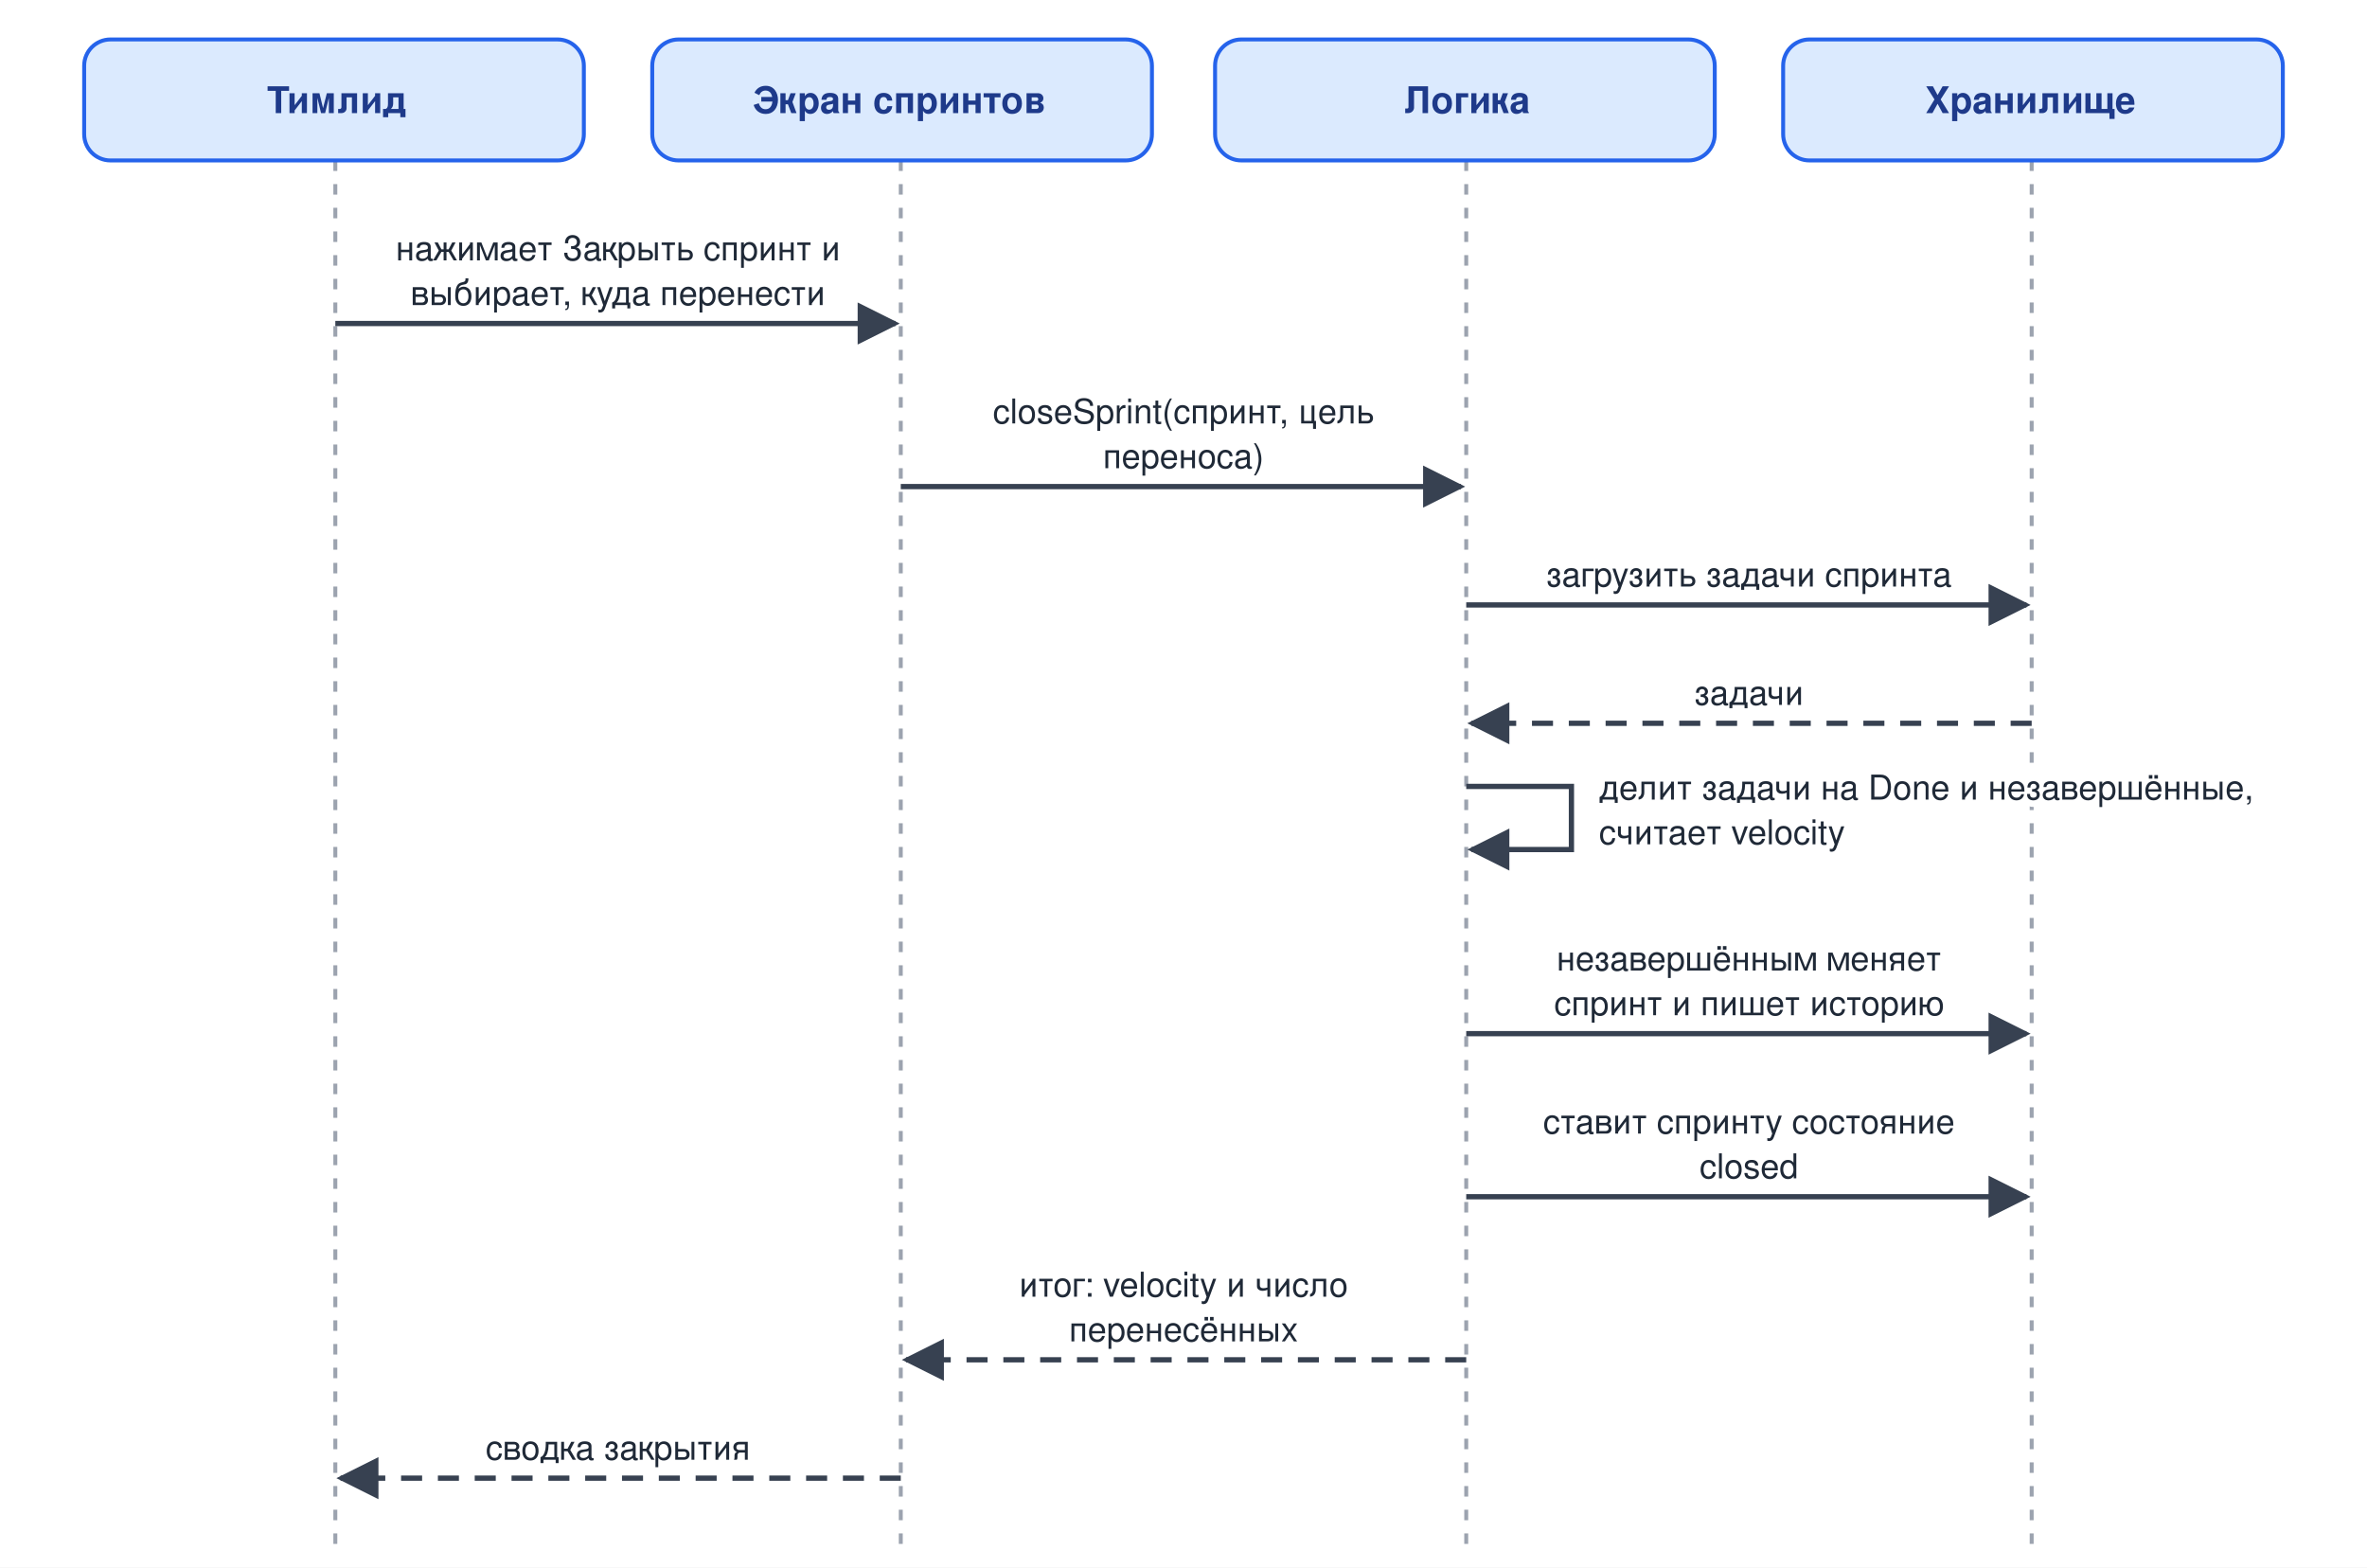
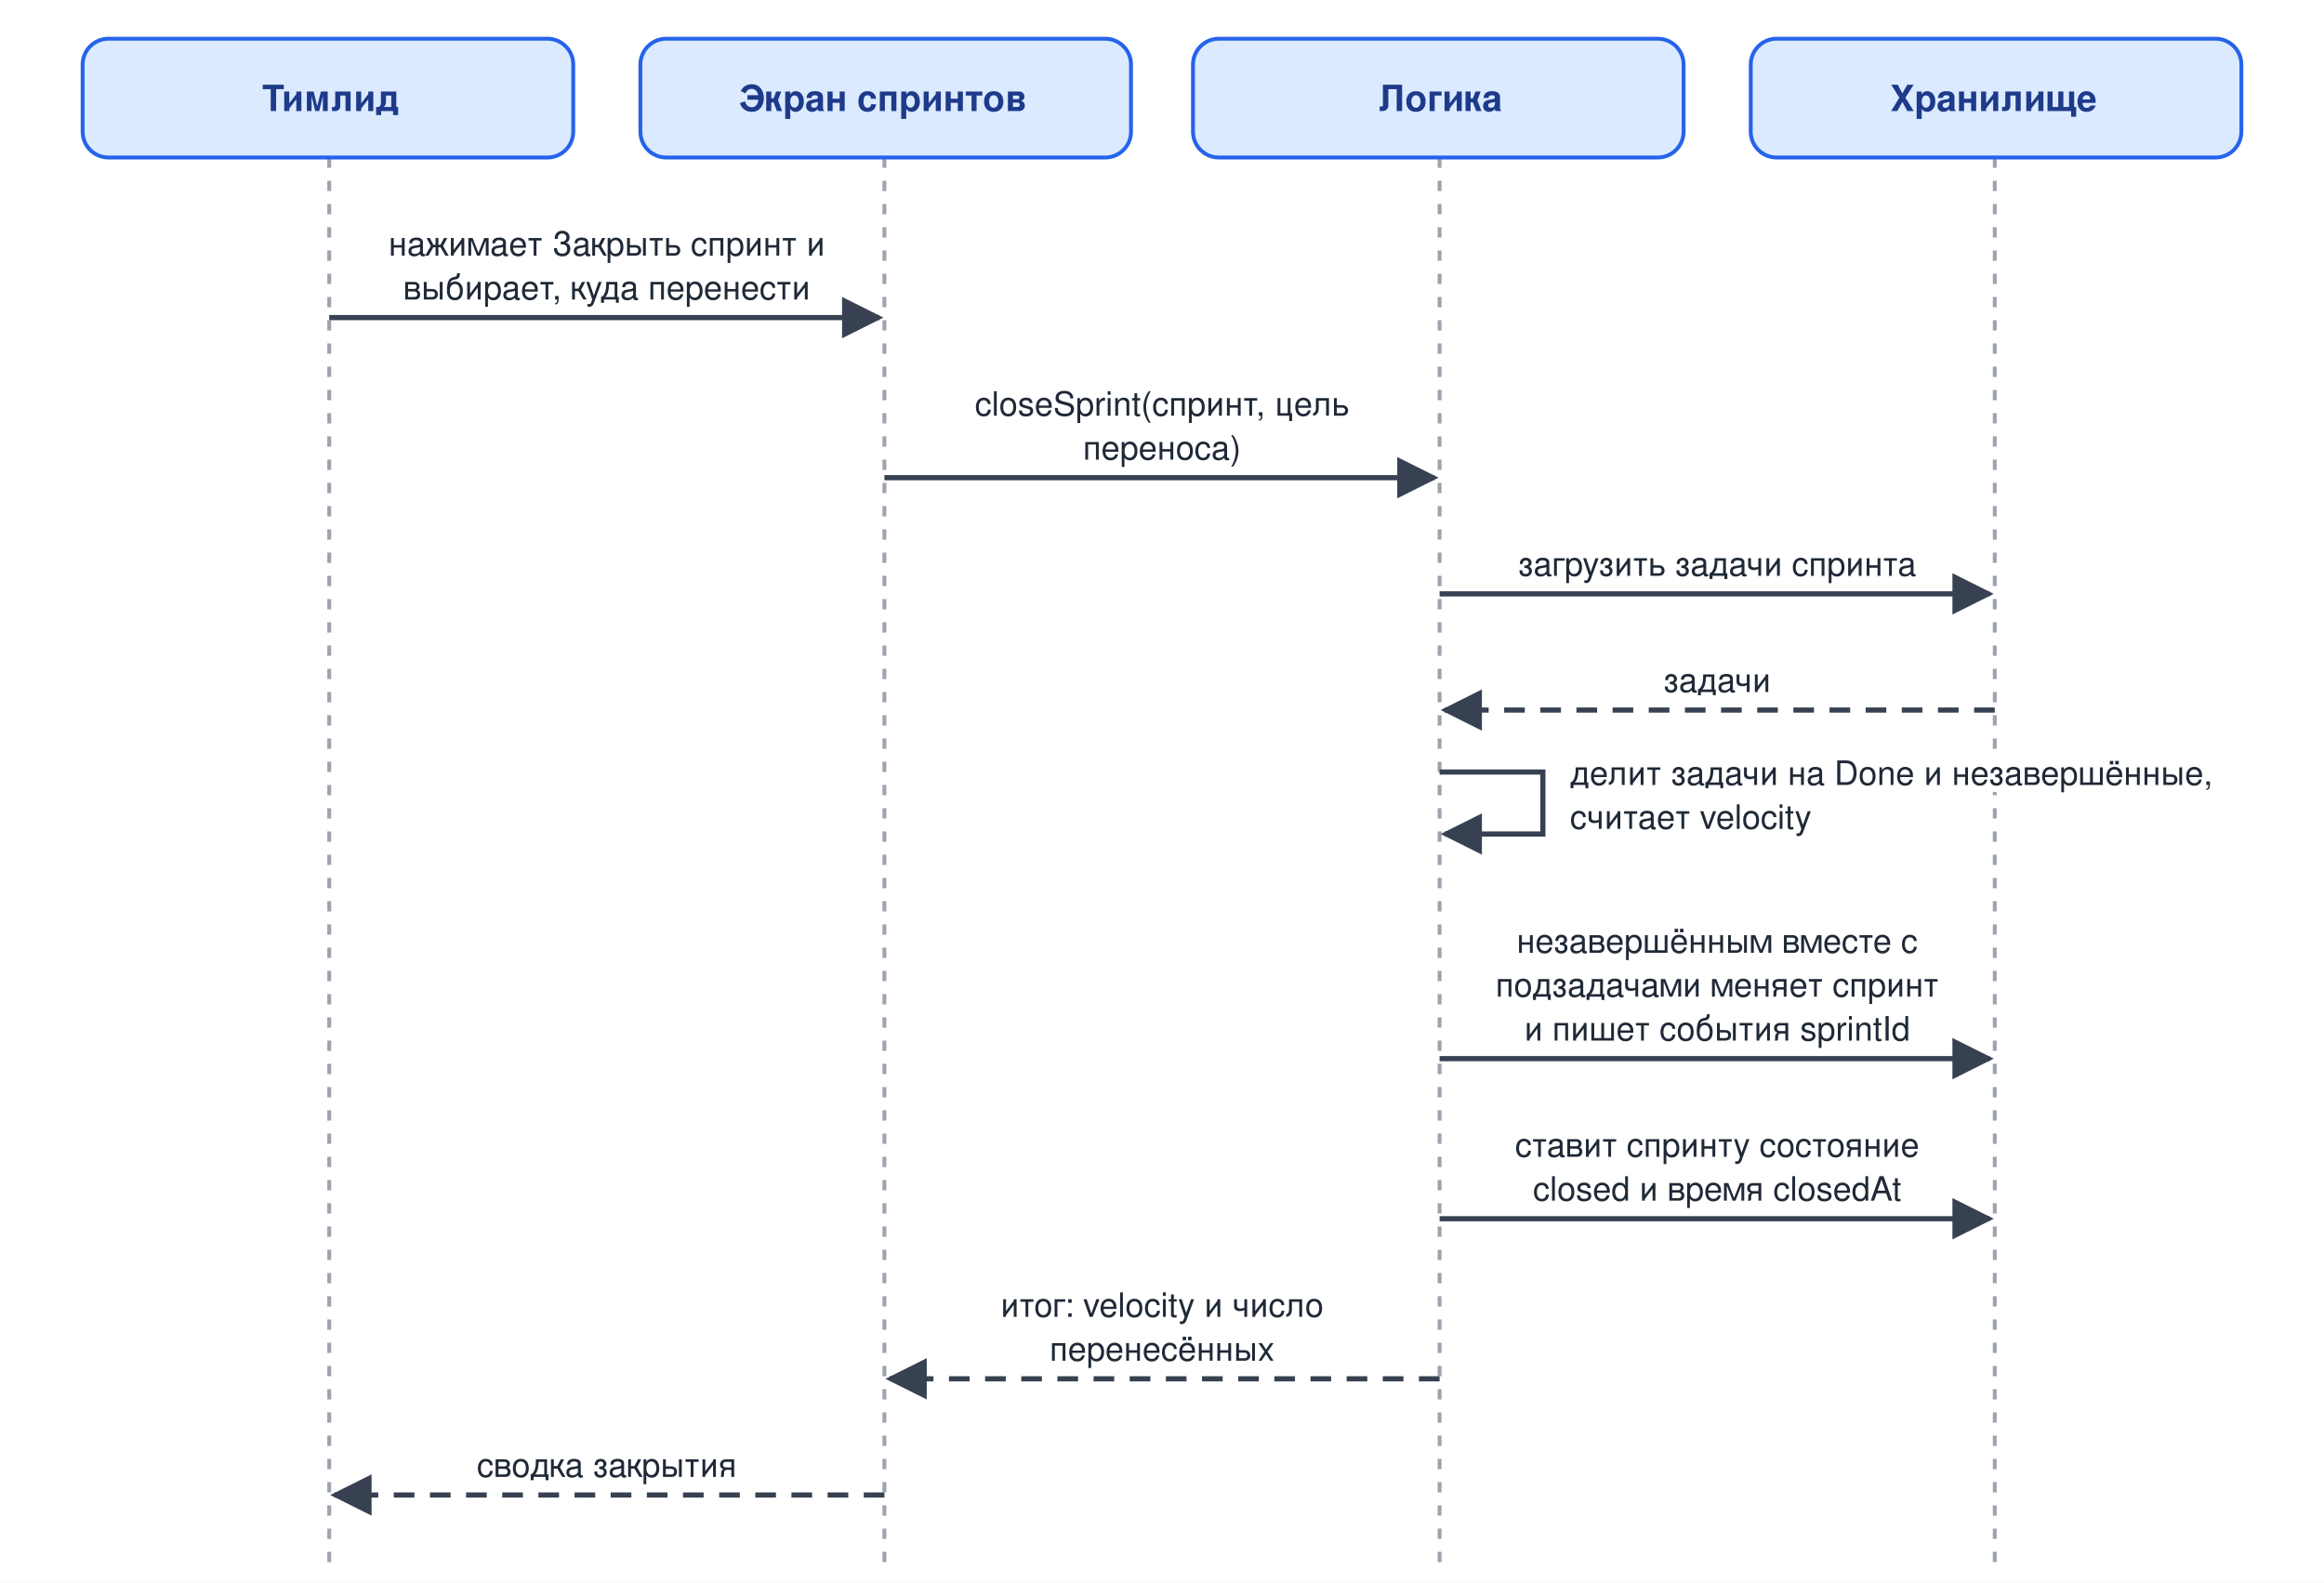
- <svg xmlns="http://www.w3.org/2000/svg" width="900" height="596" viewBox="0 0 900 596" font-family="Helvetica, Arial, 'Segoe UI', 'DejaVu Sans', sans-serif" role="img" aria-label="seq-sprint-close">
+ <svg xmlns="http://www.w3.org/2000/svg" width="900" height="613" viewBox="0 0 900 613" font-family="Helvetica, Arial, 'Segoe UI', 'DejaVu Sans', sans-serif" role="img" aria-label="seq-sprint-close">
  <defs>
-     <marker id="arr" viewBox="0 0 10 10" refX="9" refY="5" markerWidth="8" markerHeight="8" orient="auto">
+     <marker id="arr" viewBox="0 0 10 10" refX="9" refY="5" markerWidth="8" markerHeight="8" orient="auto-start-reverse">
      <path d="M0 0 L10 5 L0 10 z" fill="#374151" />
    </marker>
  </defs>
-   <rect width="900" height="596" fill="#ffffff" />
-   <line x1="127.5" y1="61" x2="127.5" y2="588" stroke="#9ca3af" stroke-width="1.5" stroke-dasharray="4 5" />
-   <line x1="342.5" y1="61" x2="342.5" y2="588" stroke="#9ca3af" stroke-width="1.5" stroke-dasharray="4 5" />
-   <line x1="557.5" y1="61" x2="557.5" y2="588" stroke="#9ca3af" stroke-width="1.5" stroke-dasharray="4 5" />
-   <line x1="772.5" y1="61" x2="772.5" y2="588" stroke="#9ca3af" stroke-width="1.5" stroke-dasharray="4 5" />
+   <rect width="900" height="613" fill="#ffffff" />
+   <line x1="127.5" y1="61" x2="127.5" y2="605" stroke="#9ca3af" stroke-width="1.5" stroke-dasharray="4 5" />
+   <line x1="342.5" y1="61" x2="342.5" y2="605" stroke="#9ca3af" stroke-width="1.5" stroke-dasharray="4 5" />
+   <line x1="557.5" y1="61" x2="557.5" y2="605" stroke="#9ca3af" stroke-width="1.5" stroke-dasharray="4 5" />
+   <line x1="772.5" y1="61" x2="772.5" y2="605" stroke="#9ca3af" stroke-width="1.5" stroke-dasharray="4 5" />
  <rect x="32" y="15" width="190" height="46" rx="10" fill="#dbeafe" stroke="#2563eb" stroke-width="1.5" />
  <text x="127.0" y="44" text-anchor="middle" font-size="17" font-weight="bold" fill="#1e3a8a" />
  <text x="128" y="43.0" text-anchor="middle" font-size="14" font-weight="bold" fill="#1e3a8a">Тимлид</text>
  <rect x="248" y="15" width="190" height="46" rx="10" fill="#dbeafe" stroke="#2563eb" stroke-width="1.5" />
  <text x="343.0" y="44" text-anchor="middle" font-size="17" font-weight="bold" fill="#1e3a8a" />
  <text x="342" y="43.0" text-anchor="middle" font-size="14" font-weight="bold" fill="#1e3a8a">Экран спринтов</text>
  <rect x="462" y="15" width="190" height="46" rx="10" fill="#dbeafe" stroke="#2563eb" stroke-width="1.5" />
  <text x="557.0" y="44" text-anchor="middle" font-size="17" font-weight="bold" fill="#1e3a8a" />
  <text x="558" y="43.0" text-anchor="middle" font-size="14" font-weight="bold" fill="#1e3a8a">Логика</text>
  <rect x="678" y="15" width="190" height="46" rx="10" fill="#dbeafe" stroke="#2563eb" stroke-width="1.5" />
  <text x="773.0" y="44" text-anchor="middle" font-size="17" font-weight="bold" fill="#1e3a8a" />
  <text x="772" y="43.0" text-anchor="middle" font-size="14" font-weight="bold" fill="#1e3a8a">Хранилище</text>
  <line x1="127.5" y1="123" x2="340.5" y2="123" stroke="#374151" stroke-width="2" marker-end="url(#arr)" />
  <text x="235.0" y="99" text-anchor="middle" font-size="13" fill="#1f2937" paint-order="stroke" stroke="#ffffff" stroke-width="5" stroke-linejoin="round">нажимает Закрыть спринт и</text>
  <text x="235.0" y="116" text-anchor="middle" font-size="13" fill="#1f2937" paint-order="stroke" stroke="#ffffff" stroke-width="5" stroke-linejoin="round">выбирает, куда перенести</text>
  <line x1="342.5" y1="185" x2="555.5" y2="185" stroke="#374151" stroke-width="2" marker-end="url(#arr)" />
  <text x="450.0" y="161" text-anchor="middle" font-size="13" fill="#1f2937" paint-order="stroke" stroke="#ffffff" stroke-width="5" stroke-linejoin="round">closeSprint(спринт, цель</text>
  <text x="450.0" y="178" text-anchor="middle" font-size="13" fill="#1f2937" paint-order="stroke" stroke="#ffffff" stroke-width="5" stroke-linejoin="round">переноса)</text>
  <line x1="557.5" y1="230" x2="770.5" y2="230" stroke="#374151" stroke-width="2" marker-end="url(#arr)" />
  <text x="665.0" y="223" text-anchor="middle" font-size="13" fill="#1f2937" paint-order="stroke" stroke="#ffffff" stroke-width="5" stroke-linejoin="round">загрузить задачи спринта</text>
  <line x1="772.5" y1="275" x2="559.5" y2="275" stroke="#374151" stroke-width="2" stroke-dasharray="8 6" marker-end="url(#arr)" />
  <text x="665.0" y="268" text-anchor="middle" font-size="13" fill="#1f2937" paint-order="stroke" stroke="#ffffff" stroke-width="5" stroke-linejoin="round">задачи</text>
  <path d="M557.5 299 L597.5 299 L597.5 323 L559.5 323" fill="none" stroke="#374151" stroke-width="2" marker-end="url(#arr)" />
  <text x="608" y="304" text-anchor="start" font-size="13" fill="#1f2937" paint-order="stroke" stroke="#ffffff" stroke-width="5" stroke-linejoin="round">делит задачи на Done и незавершённые,</text>
  <text x="608" y="321" text-anchor="start" font-size="13" fill="#1f2937" paint-order="stroke" stroke="#ffffff" stroke-width="5" stroke-linejoin="round">считает velocity</text>
-   <line x1="557.5" y1="393" x2="770.5" y2="393" stroke="#374151" stroke-width="2" marker-end="url(#arr)" />
-   <text x="665.0" y="369" text-anchor="middle" font-size="13" fill="#1f2937" paint-order="stroke" stroke="#ffffff" stroke-width="5" stroke-linejoin="round">незавершённым меняет</text>
-   <text x="665.0" y="386" text-anchor="middle" font-size="13" fill="#1f2937" paint-order="stroke" stroke="#ffffff" stroke-width="5" stroke-linejoin="round">спринт и пишет историю</text>
-   <line x1="557.5" y1="455" x2="770.5" y2="455" stroke="#374151" stroke-width="2" marker-end="url(#arr)" />
-   <text x="665.0" y="431" text-anchor="middle" font-size="13" fill="#1f2937" paint-order="stroke" stroke="#ffffff" stroke-width="5" stroke-linejoin="round">ставит спринту состояние</text>
-   <text x="665.0" y="448" text-anchor="middle" font-size="13" fill="#1f2937" paint-order="stroke" stroke="#ffffff" stroke-width="5" stroke-linejoin="round">closed</text>
-   <line x1="557.5" y1="517" x2="344.5" y2="517" stroke="#374151" stroke-width="2" stroke-dasharray="8 6" marker-end="url(#arr)" />
-   <text x="450.0" y="493" text-anchor="middle" font-size="13" fill="#1f2937" paint-order="stroke" stroke="#ffffff" stroke-width="5" stroke-linejoin="round">итог: velocity и число</text>
-   <text x="450.0" y="510" text-anchor="middle" font-size="13" fill="#1f2937" paint-order="stroke" stroke="#ffffff" stroke-width="5" stroke-linejoin="round">перенесённых</text>
-   <line x1="342.5" y1="562" x2="129.5" y2="562" stroke="#374151" stroke-width="2" stroke-dasharray="8 6" marker-end="url(#arr)" />
-   <text x="235.0" y="555" text-anchor="middle" font-size="13" fill="#1f2937" paint-order="stroke" stroke="#ffffff" stroke-width="5" stroke-linejoin="round">сводка закрытия</text>
+   <line x1="557.5" y1="410" x2="770.5" y2="410" stroke="#374151" stroke-width="2" marker-end="url(#arr)" />
+   <text x="665.0" y="369" text-anchor="middle" font-size="13" fill="#1f2937" paint-order="stroke" stroke="#ffffff" stroke-width="5" stroke-linejoin="round">незавершённым вместе с</text>
+   <text x="665.0" y="386" text-anchor="middle" font-size="13" fill="#1f2937" paint-order="stroke" stroke="#ffffff" stroke-width="5" stroke-linejoin="round">подзадачами меняет спринт</text>
+   <text x="665.0" y="403" text-anchor="middle" font-size="13" fill="#1f2937" paint-order="stroke" stroke="#ffffff" stroke-width="5" stroke-linejoin="round">и пишет события sprintId</text>
+   <line x1="557.5" y1="472" x2="770.5" y2="472" stroke="#374151" stroke-width="2" marker-end="url(#arr)" />
+   <text x="665.0" y="448" text-anchor="middle" font-size="13" fill="#1f2937" paint-order="stroke" stroke="#ffffff" stroke-width="5" stroke-linejoin="round">ставит спринту состояние</text>
+   <text x="665.0" y="465" text-anchor="middle" font-size="13" fill="#1f2937" paint-order="stroke" stroke="#ffffff" stroke-width="5" stroke-linejoin="round">closed и время closedAt</text>
+   <line x1="557.5" y1="534" x2="344.5" y2="534" stroke="#374151" stroke-width="2" stroke-dasharray="8 6" marker-end="url(#arr)" />
+   <text x="450.0" y="510" text-anchor="middle" font-size="13" fill="#1f2937" paint-order="stroke" stroke="#ffffff" stroke-width="5" stroke-linejoin="round">итог: velocity и число</text>
+   <text x="450.0" y="527" text-anchor="middle" font-size="13" fill="#1f2937" paint-order="stroke" stroke="#ffffff" stroke-width="5" stroke-linejoin="round">перенесённых</text>
+   <line x1="342.5" y1="579" x2="129.5" y2="579" stroke="#374151" stroke-width="2" stroke-dasharray="8 6" marker-end="url(#arr)" />
+   <text x="235.0" y="572" text-anchor="middle" font-size="13" fill="#1f2937" paint-order="stroke" stroke="#ffffff" stroke-width="5" stroke-linejoin="round">сводка закрытия</text>
</svg>
